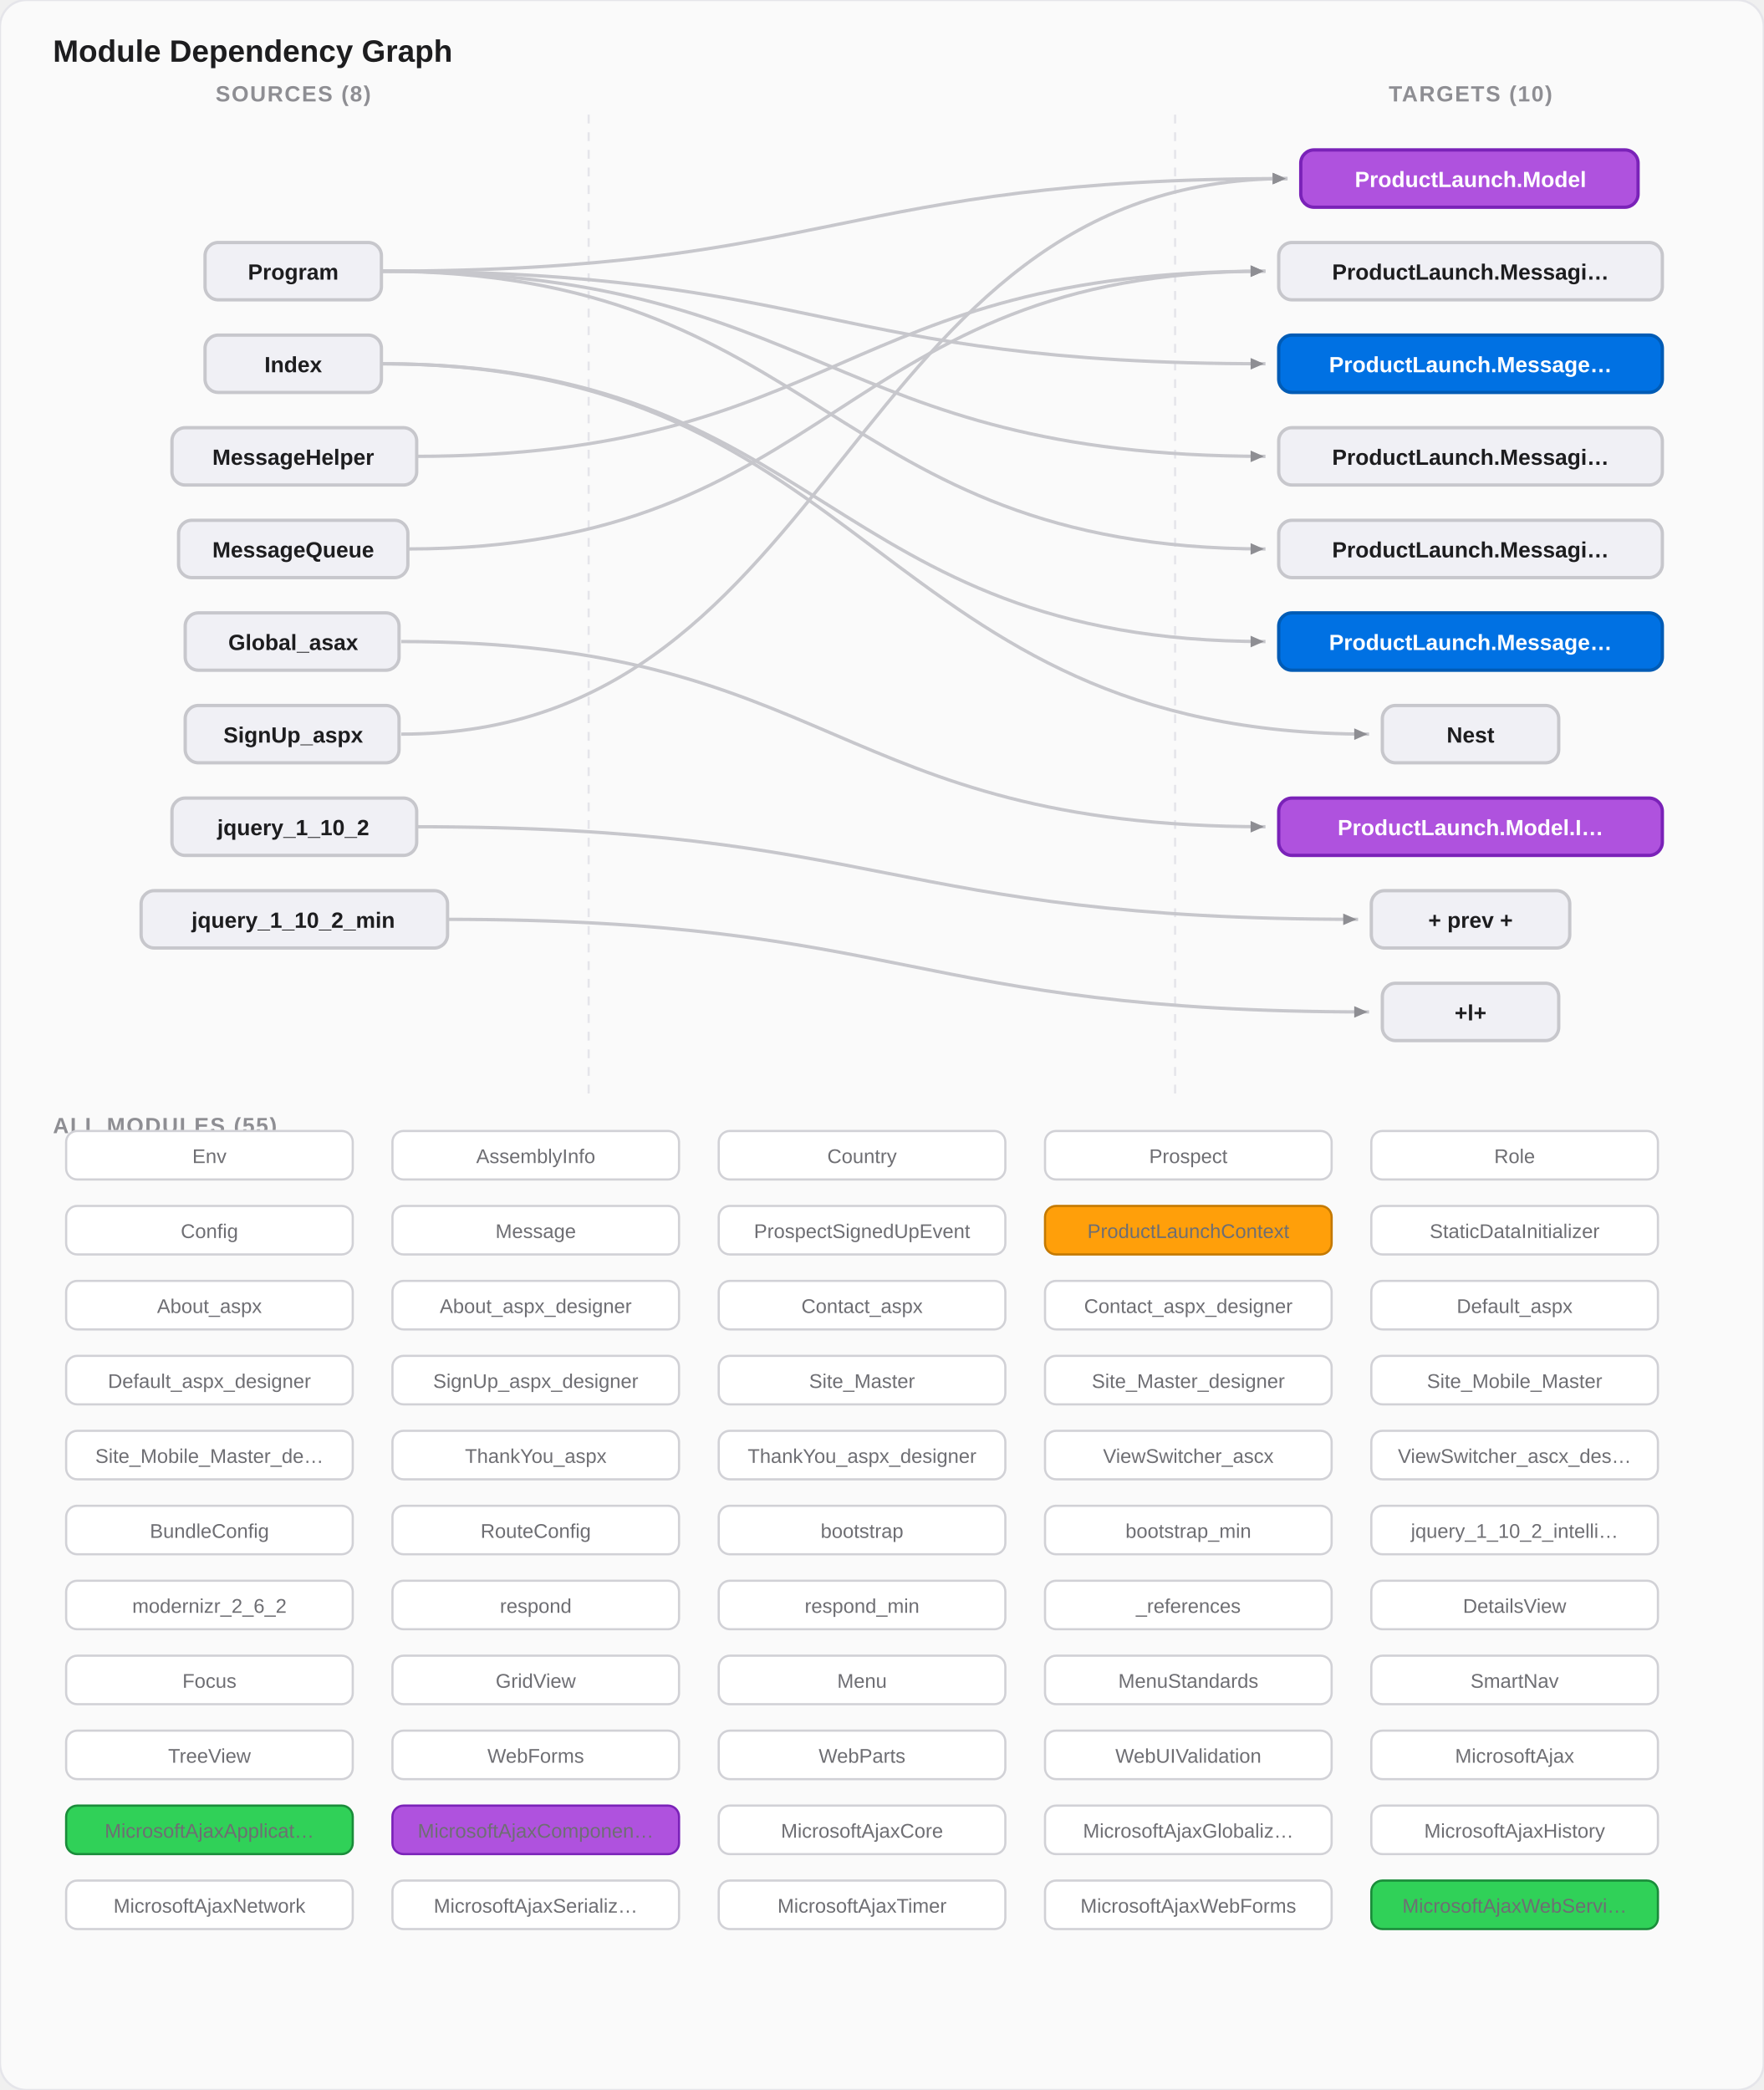
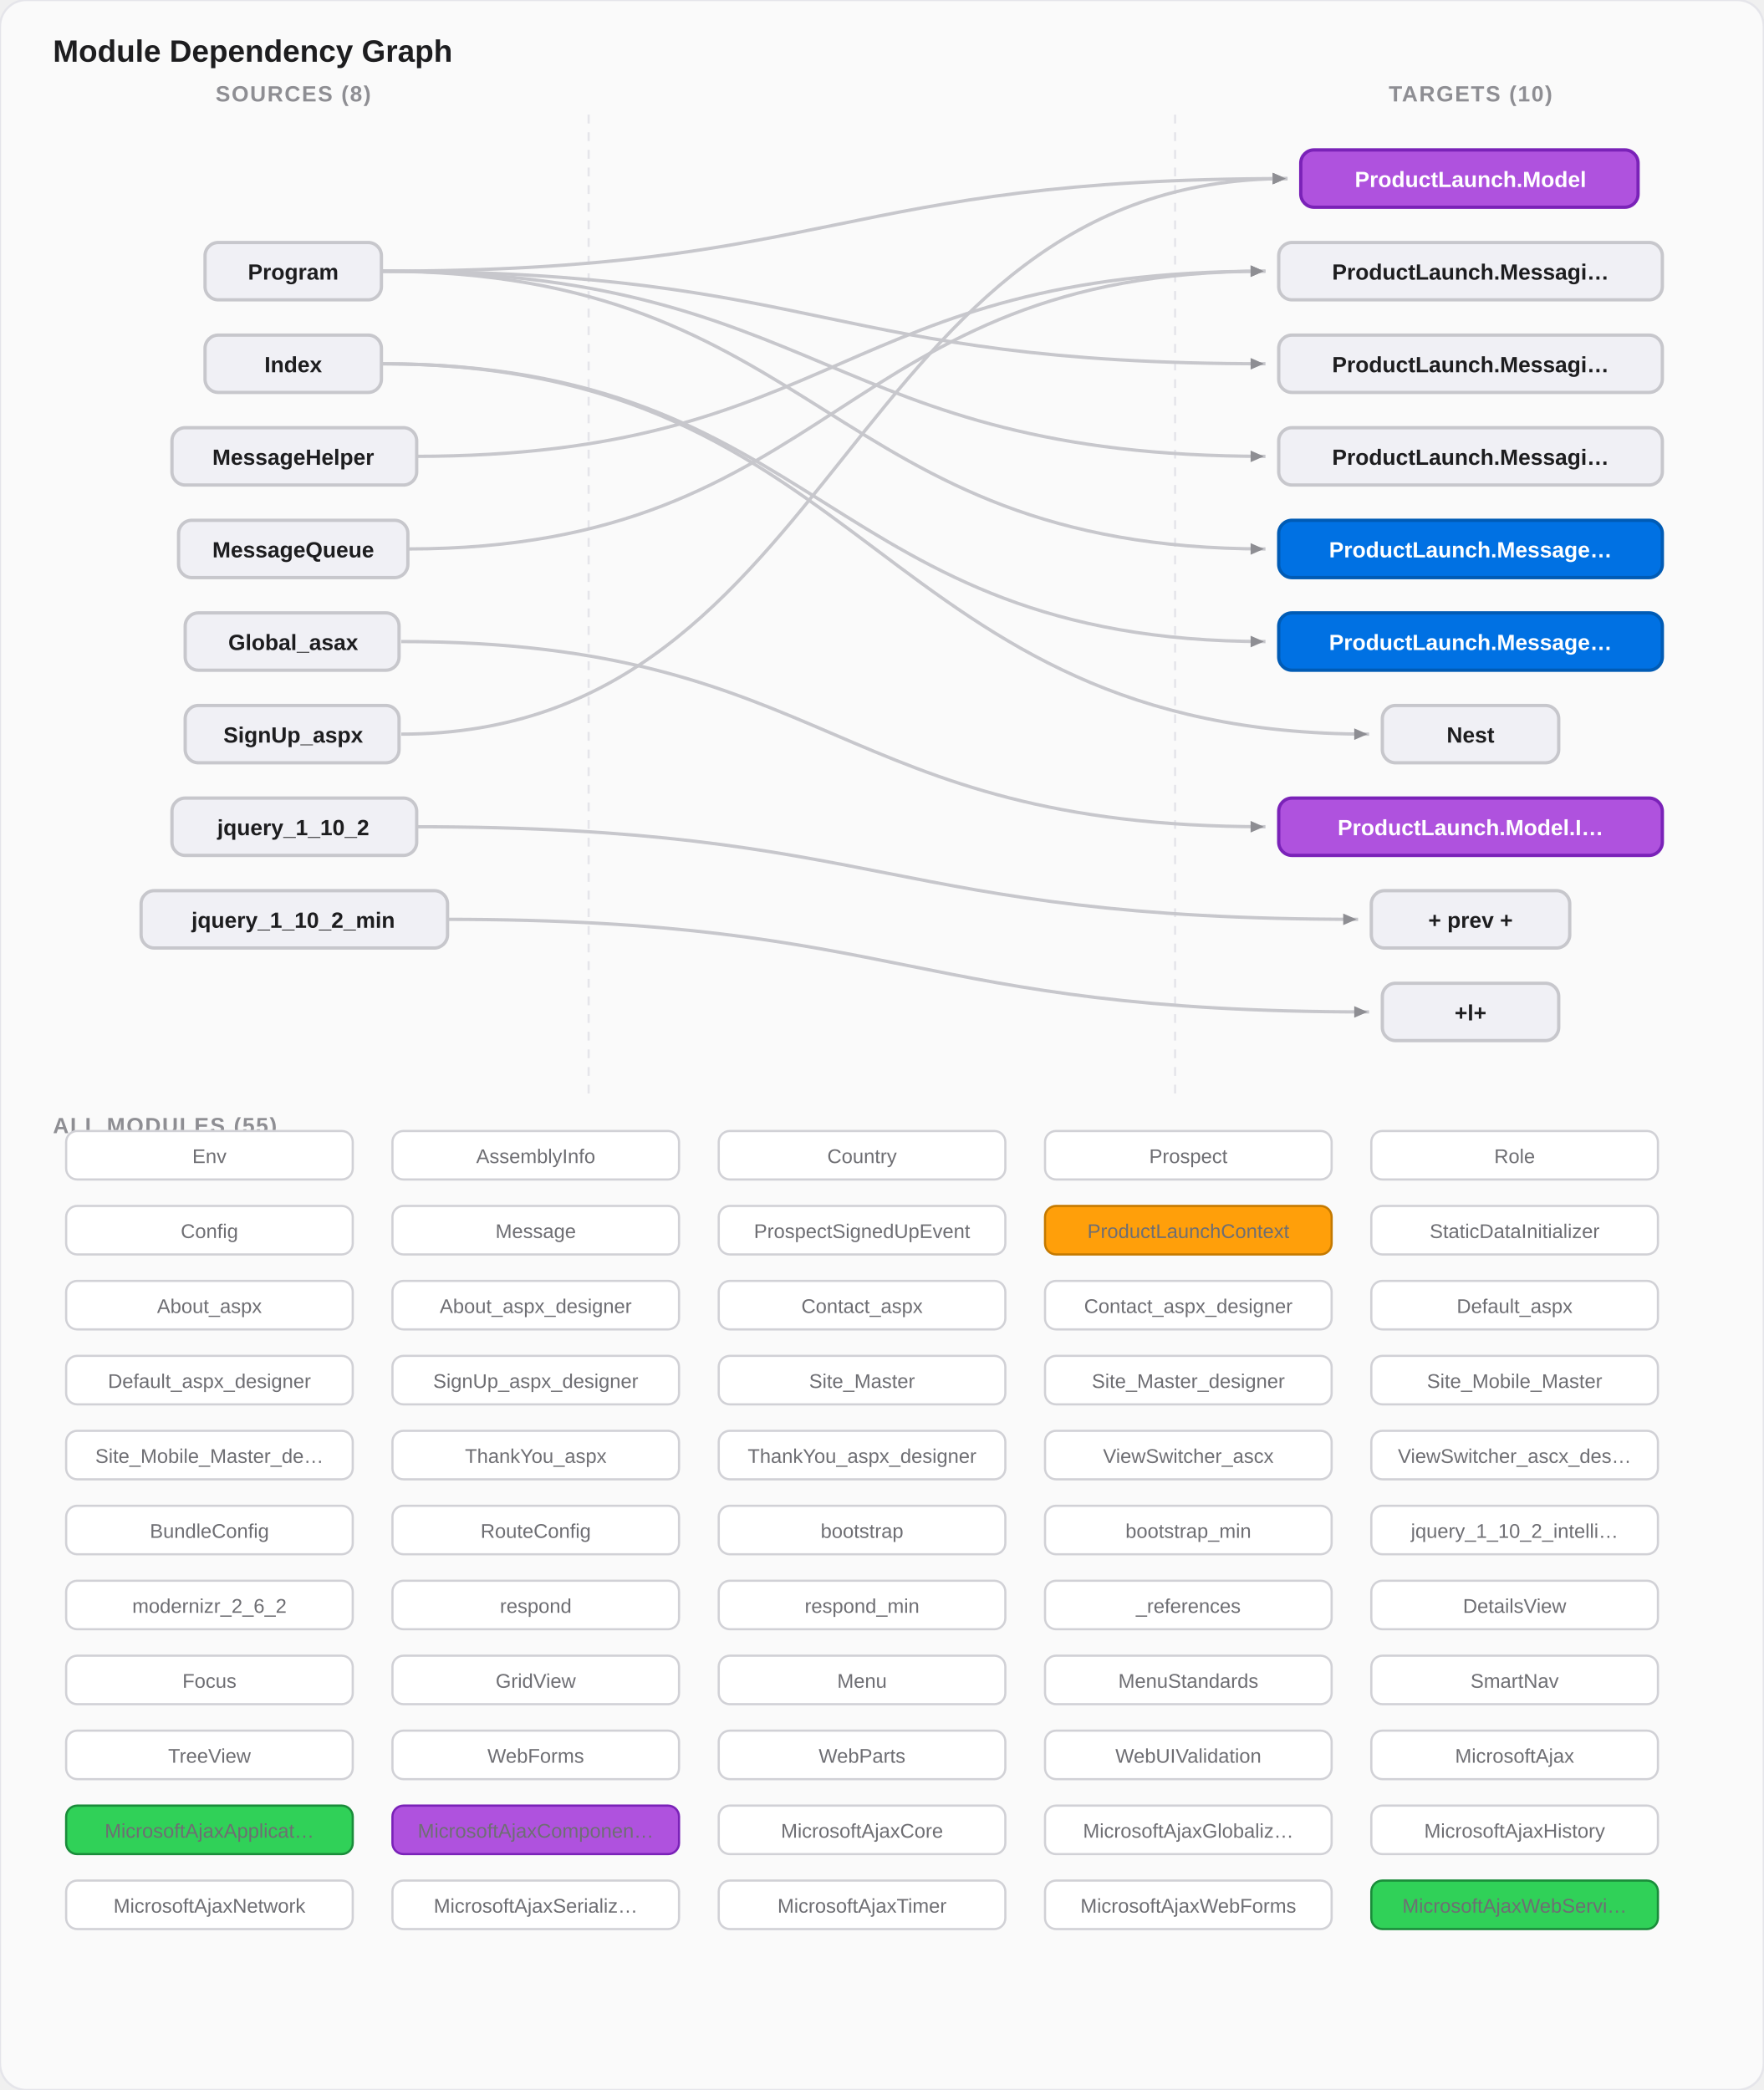
<svg xmlns="http://www.w3.org/2000/svg" width="800" height="948" viewBox="0 0 800 948">
  <defs>
    <marker id="arr" viewBox="0 0 10 10" refX="9" refY="5" markerWidth="5" markerHeight="5" orient="auto">
      <path d="M 0 1.5 L 8 5 L 0 8.5 z" fill="#8e8e93" />
    </marker>
  </defs>
  <rect width="800" height="948" fill="#fafafa" rx="12" stroke="#e5e5ea" stroke-width="1" />
  <style>
    .g-title { font: 700 14px -apple-system,BlinkMacSystemFont,"Helvetica Neue",Arial,sans-serif; fill:#1d1d1f; }
    .g-col   { font: 700 10px -apple-system,BlinkMacSystemFont,"Helvetica Neue",Arial,sans-serif; fill:#8e8e93; letter-spacing:.6px; }
    .g-sep   { fill: none; stroke: #e5e5ea; stroke-width: 1; stroke-dasharray: 4 4; }
    .g-lbl   { font: 600 10px -apple-system,BlinkMacSystemFont,"Helvetica Neue",Arial,sans-serif; text-anchor:middle; dominant-baseline:middle; }
    .g-iso   { font: 500 9px -apple-system,BlinkMacSystemFont,"Helvetica Neue",Arial,sans-serif; text-anchor:middle; dominant-baseline:middle; fill:#6e6e73; }
    .g-edge  { stroke:#c7c7cc; stroke-width:1.5; fill:none; marker-end:url(#arr); }
  </style>
  <text x="24" y="28" class="g-title">Module Dependency Graph</text>
  <text x="133" y="46" class="g-col" text-anchor="middle">SOURCES (8)</text>
  <text x="667" y="46" class="g-col" text-anchor="middle">TARGETS (10)</text>
  <line x1="267" y1="52" x2="267" y2="500" class="g-sep" />
  <line x1="533" y1="52" x2="533" y2="500" class="g-sep" />
  <path d="M 173,123 C 374,123 374,165 574,165" class="g-edge" />
  <path d="M 173,123 C 374,123 374,207 574,207" class="g-edge" />
  <path d="M 173,123 C 374,123 374,249 574,249" class="g-edge" />
  <path d="M 173,165 C 374,165 374,291 574,291" class="g-edge" />
  <path d="M 173,165 C 397,165 397,333 621,333" class="g-edge" />
  <path d="M 173,123 C 379,123 379,81 584,81" class="g-edge" />
  <path d="M 188,207 C 381,207 381,123 574,123" class="g-edge" />
  <path d="M 185,249 C 380,249 380,123 574,123" class="g-edge" />
  <path d="M 182,291 C 378,291 378,375 574,375" class="g-edge" />
  <path d="M 182,333 C 383,333 383,81 584,81" class="g-edge" />
  <path d="M 188,375 C 402,375 402,417 616,417" class="g-edge" />
  <path d="M 202,417 C 412,417 412,459 621,459" class="g-edge" />
  <rect x="93" y="110" width="80" height="26" rx="6" fill="#f0f0f5" stroke="#c7c7cc" stroke-width="1.5" />
  <text x="133" y="124" fill="#1d1d1f" class="g-lbl">Program</text>
  <rect x="93" y="152" width="80" height="26" rx="6" fill="#f0f0f5" stroke="#c7c7cc" stroke-width="1.5" />
  <text x="133" y="166" fill="#1d1d1f" class="g-lbl">Index</text>
  <rect x="78" y="194" width="111" height="26" rx="6" fill="#f0f0f5" stroke="#c7c7cc" stroke-width="1.5" />
  <text x="133" y="208" fill="#1d1d1f" class="g-lbl">MessageHelper</text>
  <rect x="81" y="236" width="104" height="26" rx="6" fill="#f0f0f5" stroke="#c7c7cc" stroke-width="1.5" />
  <text x="133" y="250" fill="#1d1d1f" class="g-lbl">MessageQueue</text>
  <rect x="84" y="278" width="97" height="26" rx="6" fill="#f0f0f5" stroke="#c7c7cc" stroke-width="1.5" />
  <text x="133" y="292" fill="#1d1d1f" class="g-lbl">Global_asax</text>
  <rect x="84" y="320" width="97" height="26" rx="6" fill="#f0f0f5" stroke="#c7c7cc" stroke-width="1.5" />
  <text x="133" y="334" fill="#1d1d1f" class="g-lbl">SignUp_aspx</text>
  <rect x="78" y="362" width="111" height="26" rx="6" fill="#f0f0f5" stroke="#c7c7cc" stroke-width="1.5" />
  <text x="133" y="376" fill="#1d1d1f" class="g-lbl">jquery_1_10_2</text>
  <rect x="64" y="404" width="139" height="26" rx="6" fill="#f0f0f5" stroke="#c7c7cc" stroke-width="1.5" />
  <text x="133" y="418" fill="#1d1d1f" class="g-lbl">jquery_1_10_2_min</text>
  <rect x="590" y="68" width="153" height="26" rx="6" fill="#af52de" stroke="#7a22b8" stroke-width="1.5" />
  <text x="667" y="82" fill="#ffffff" class="g-lbl">ProductLaunch.Model</text>
  <rect x="580" y="110" width="174" height="26" rx="6" fill="#f0f0f5" stroke="#c7c7cc" stroke-width="1.5" />
  <text x="667" y="124" fill="#1d1d1f" class="g-lbl">ProductLaunch.Messagi…</text>
-   <rect x="580" y="152" width="174" height="26" rx="6" fill="#0071e3" stroke="#005bb5" stroke-width="1.5" />
-   <text x="667" y="166" fill="#ffffff" class="g-lbl">ProductLaunch.Message…</text>
+   <rect x="580" y="152" width="174" height="26" rx="6" fill="#f0f0f5" stroke="#c7c7cc" stroke-width="1.5" />
+   <text x="667" y="166" fill="#1d1d1f" class="g-lbl">ProductLaunch.Messagi…</text>
  <rect x="580" y="194" width="174" height="26" rx="6" fill="#f0f0f5" stroke="#c7c7cc" stroke-width="1.5" />
  <text x="667" y="208" fill="#1d1d1f" class="g-lbl">ProductLaunch.Messagi…</text>
-   <rect x="580" y="236" width="174" height="26" rx="6" fill="#f0f0f5" stroke="#c7c7cc" stroke-width="1.5" />
-   <text x="667" y="250" fill="#1d1d1f" class="g-lbl">ProductLaunch.Messagi…</text>
+   <rect x="580" y="236" width="174" height="26" rx="6" fill="#0071e3" stroke="#005bb5" stroke-width="1.5" />
+   <text x="667" y="250" fill="#ffffff" class="g-lbl">ProductLaunch.Message…</text>
  <rect x="580" y="278" width="174" height="26" rx="6" fill="#0071e3" stroke="#005bb5" stroke-width="1.5" />
  <text x="667" y="292" fill="#ffffff" class="g-lbl">ProductLaunch.Message…</text>
  <rect x="627" y="320" width="80" height="26" rx="6" fill="#f0f0f5" stroke="#c7c7cc" stroke-width="1.5" />
  <text x="667" y="334" fill="#1d1d1f" class="g-lbl">Nest</text>
  <rect x="580" y="362" width="174" height="26" rx="6" fill="#af52de" stroke="#7a22b8" stroke-width="1.5" />
  <text x="667" y="376" fill="#ffffff" class="g-lbl">ProductLaunch.Model.I…</text>
  <rect x="622" y="404" width="90" height="26" rx="6" fill="#f0f0f5" stroke="#c7c7cc" stroke-width="1.5" />
  <text x="667" y="418" fill="#1d1d1f" class="g-lbl"> + prev + </text>
  <rect x="627" y="446" width="80" height="26" rx="6" fill="#f0f0f5" stroke="#c7c7cc" stroke-width="1.5" />
  <text x="667" y="460" fill="#1d1d1f" class="g-lbl">+l+</text>
  <text x="24" y="514" class="g-col">ALL MODULES (55)</text>
  <rect x="30" y="513" width="130" height="22" rx="5" fill="#ffffff" stroke="#d1d1d6" stroke-width="1" />
  <text x="95" y="525" fill="#6e6e73" class="g-iso">Env</text>
  <rect x="178" y="513" width="130" height="22" rx="5" fill="#ffffff" stroke="#d1d1d6" stroke-width="1" />
  <text x="243" y="525" fill="#6e6e73" class="g-iso">AssemblyInfo</text>
  <rect x="326" y="513" width="130" height="22" rx="5" fill="#ffffff" stroke="#d1d1d6" stroke-width="1" />
  <text x="391" y="525" fill="#6e6e73" class="g-iso">Country</text>
  <rect x="474" y="513" width="130" height="22" rx="5" fill="#ffffff" stroke="#d1d1d6" stroke-width="1" />
  <text x="539" y="525" fill="#6e6e73" class="g-iso">Prospect</text>
  <rect x="622" y="513" width="130" height="22" rx="5" fill="#ffffff" stroke="#d1d1d6" stroke-width="1" />
  <text x="687" y="525" fill="#6e6e73" class="g-iso">Role</text>
  <rect x="30" y="547" width="130" height="22" rx="5" fill="#ffffff" stroke="#d1d1d6" stroke-width="1" />
  <text x="95" y="559" fill="#6e6e73" class="g-iso">Config</text>
  <rect x="178" y="547" width="130" height="22" rx="5" fill="#ffffff" stroke="#d1d1d6" stroke-width="1" />
  <text x="243" y="559" fill="#6e6e73" class="g-iso">Message</text>
  <rect x="326" y="547" width="130" height="22" rx="5" fill="#ffffff" stroke="#d1d1d6" stroke-width="1" />
  <text x="391" y="559" fill="#6e6e73" class="g-iso">ProspectSignedUpEvent</text>
  <rect x="474" y="547" width="130" height="22" rx="5" fill="#ff9f0a" stroke="#c47900" stroke-width="1" />
  <text x="539" y="559" fill="#ffffff" class="g-iso">ProductLaunchContext</text>
  <rect x="622" y="547" width="130" height="22" rx="5" fill="#ffffff" stroke="#d1d1d6" stroke-width="1" />
  <text x="687" y="559" fill="#6e6e73" class="g-iso">StaticDataInitializer</text>
  <rect x="30" y="581" width="130" height="22" rx="5" fill="#ffffff" stroke="#d1d1d6" stroke-width="1" />
  <text x="95" y="593" fill="#6e6e73" class="g-iso">About_aspx</text>
  <rect x="178" y="581" width="130" height="22" rx="5" fill="#ffffff" stroke="#d1d1d6" stroke-width="1" />
  <text x="243" y="593" fill="#6e6e73" class="g-iso">About_aspx_designer</text>
  <rect x="326" y="581" width="130" height="22" rx="5" fill="#ffffff" stroke="#d1d1d6" stroke-width="1" />
  <text x="391" y="593" fill="#6e6e73" class="g-iso">Contact_aspx</text>
  <rect x="474" y="581" width="130" height="22" rx="5" fill="#ffffff" stroke="#d1d1d6" stroke-width="1" />
  <text x="539" y="593" fill="#6e6e73" class="g-iso">Contact_aspx_designer</text>
  <rect x="622" y="581" width="130" height="22" rx="5" fill="#ffffff" stroke="#d1d1d6" stroke-width="1" />
  <text x="687" y="593" fill="#6e6e73" class="g-iso">Default_aspx</text>
  <rect x="30" y="615" width="130" height="22" rx="5" fill="#ffffff" stroke="#d1d1d6" stroke-width="1" />
  <text x="95" y="627" fill="#6e6e73" class="g-iso">Default_aspx_designer</text>
  <rect x="178" y="615" width="130" height="22" rx="5" fill="#ffffff" stroke="#d1d1d6" stroke-width="1" />
  <text x="243" y="627" fill="#6e6e73" class="g-iso">SignUp_aspx_designer</text>
  <rect x="326" y="615" width="130" height="22" rx="5" fill="#ffffff" stroke="#d1d1d6" stroke-width="1" />
  <text x="391" y="627" fill="#6e6e73" class="g-iso">Site_Master</text>
  <rect x="474" y="615" width="130" height="22" rx="5" fill="#ffffff" stroke="#d1d1d6" stroke-width="1" />
  <text x="539" y="627" fill="#6e6e73" class="g-iso">Site_Master_designer</text>
  <rect x="622" y="615" width="130" height="22" rx="5" fill="#ffffff" stroke="#d1d1d6" stroke-width="1" />
  <text x="687" y="627" fill="#6e6e73" class="g-iso">Site_Mobile_Master</text>
  <rect x="30" y="649" width="130" height="22" rx="5" fill="#ffffff" stroke="#d1d1d6" stroke-width="1" />
  <text x="95" y="661" fill="#6e6e73" class="g-iso">Site_Mobile_Master_de…</text>
  <rect x="178" y="649" width="130" height="22" rx="5" fill="#ffffff" stroke="#d1d1d6" stroke-width="1" />
  <text x="243" y="661" fill="#6e6e73" class="g-iso">ThankYou_aspx</text>
  <rect x="326" y="649" width="130" height="22" rx="5" fill="#ffffff" stroke="#d1d1d6" stroke-width="1" />
  <text x="391" y="661" fill="#6e6e73" class="g-iso">ThankYou_aspx_designer</text>
  <rect x="474" y="649" width="130" height="22" rx="5" fill="#ffffff" stroke="#d1d1d6" stroke-width="1" />
  <text x="539" y="661" fill="#6e6e73" class="g-iso">ViewSwitcher_ascx</text>
  <rect x="622" y="649" width="130" height="22" rx="5" fill="#ffffff" stroke="#d1d1d6" stroke-width="1" />
  <text x="687" y="661" fill="#6e6e73" class="g-iso">ViewSwitcher_ascx_des…</text>
  <rect x="30" y="683" width="130" height="22" rx="5" fill="#ffffff" stroke="#d1d1d6" stroke-width="1" />
  <text x="95" y="695" fill="#6e6e73" class="g-iso">BundleConfig</text>
  <rect x="178" y="683" width="130" height="22" rx="5" fill="#ffffff" stroke="#d1d1d6" stroke-width="1" />
  <text x="243" y="695" fill="#6e6e73" class="g-iso">RouteConfig</text>
  <rect x="326" y="683" width="130" height="22" rx="5" fill="#ffffff" stroke="#d1d1d6" stroke-width="1" />
  <text x="391" y="695" fill="#6e6e73" class="g-iso">bootstrap</text>
  <rect x="474" y="683" width="130" height="22" rx="5" fill="#ffffff" stroke="#d1d1d6" stroke-width="1" />
  <text x="539" y="695" fill="#6e6e73" class="g-iso">bootstrap_min</text>
  <rect x="622" y="683" width="130" height="22" rx="5" fill="#ffffff" stroke="#d1d1d6" stroke-width="1" />
  <text x="687" y="695" fill="#6e6e73" class="g-iso">jquery_1_10_2_intelli…</text>
  <rect x="30" y="717" width="130" height="22" rx="5" fill="#ffffff" stroke="#d1d1d6" stroke-width="1" />
  <text x="95" y="729" fill="#6e6e73" class="g-iso">modernizr_2_6_2</text>
  <rect x="178" y="717" width="130" height="22" rx="5" fill="#ffffff" stroke="#d1d1d6" stroke-width="1" />
  <text x="243" y="729" fill="#6e6e73" class="g-iso">respond</text>
  <rect x="326" y="717" width="130" height="22" rx="5" fill="#ffffff" stroke="#d1d1d6" stroke-width="1" />
  <text x="391" y="729" fill="#6e6e73" class="g-iso">respond_min</text>
  <rect x="474" y="717" width="130" height="22" rx="5" fill="#ffffff" stroke="#d1d1d6" stroke-width="1" />
  <text x="539" y="729" fill="#6e6e73" class="g-iso">_references</text>
  <rect x="622" y="717" width="130" height="22" rx="5" fill="#ffffff" stroke="#d1d1d6" stroke-width="1" />
  <text x="687" y="729" fill="#6e6e73" class="g-iso">DetailsView</text>
  <rect x="30" y="751" width="130" height="22" rx="5" fill="#ffffff" stroke="#d1d1d6" stroke-width="1" />
  <text x="95" y="763" fill="#6e6e73" class="g-iso">Focus</text>
  <rect x="178" y="751" width="130" height="22" rx="5" fill="#ffffff" stroke="#d1d1d6" stroke-width="1" />
  <text x="243" y="763" fill="#6e6e73" class="g-iso">GridView</text>
  <rect x="326" y="751" width="130" height="22" rx="5" fill="#ffffff" stroke="#d1d1d6" stroke-width="1" />
  <text x="391" y="763" fill="#6e6e73" class="g-iso">Menu</text>
  <rect x="474" y="751" width="130" height="22" rx="5" fill="#ffffff" stroke="#d1d1d6" stroke-width="1" />
  <text x="539" y="763" fill="#6e6e73" class="g-iso">MenuStandards</text>
  <rect x="622" y="751" width="130" height="22" rx="5" fill="#ffffff" stroke="#d1d1d6" stroke-width="1" />
  <text x="687" y="763" fill="#6e6e73" class="g-iso">SmartNav</text>
  <rect x="30" y="785" width="130" height="22" rx="5" fill="#ffffff" stroke="#d1d1d6" stroke-width="1" />
  <text x="95" y="797" fill="#6e6e73" class="g-iso">TreeView</text>
  <rect x="178" y="785" width="130" height="22" rx="5" fill="#ffffff" stroke="#d1d1d6" stroke-width="1" />
  <text x="243" y="797" fill="#6e6e73" class="g-iso">WebForms</text>
  <rect x="326" y="785" width="130" height="22" rx="5" fill="#ffffff" stroke="#d1d1d6" stroke-width="1" />
  <text x="391" y="797" fill="#6e6e73" class="g-iso">WebParts</text>
  <rect x="474" y="785" width="130" height="22" rx="5" fill="#ffffff" stroke="#d1d1d6" stroke-width="1" />
  <text x="539" y="797" fill="#6e6e73" class="g-iso">WebUIValidation</text>
  <rect x="622" y="785" width="130" height="22" rx="5" fill="#ffffff" stroke="#d1d1d6" stroke-width="1" />
  <text x="687" y="797" fill="#6e6e73" class="g-iso">MicrosoftAjax</text>
  <rect x="30" y="819" width="130" height="22" rx="5" fill="#30d158" stroke="#1a8c3a" stroke-width="1" />
  <text x="95" y="831" fill="#ffffff" class="g-iso">MicrosoftAjaxApplicat…</text>
  <rect x="178" y="819" width="130" height="22" rx="5" fill="#af52de" stroke="#7a22b8" stroke-width="1" />
  <text x="243" y="831" fill="#ffffff" class="g-iso">MicrosoftAjaxComponen…</text>
  <rect x="326" y="819" width="130" height="22" rx="5" fill="#ffffff" stroke="#d1d1d6" stroke-width="1" />
  <text x="391" y="831" fill="#6e6e73" class="g-iso">MicrosoftAjaxCore</text>
  <rect x="474" y="819" width="130" height="22" rx="5" fill="#ffffff" stroke="#d1d1d6" stroke-width="1" />
  <text x="539" y="831" fill="#6e6e73" class="g-iso">MicrosoftAjaxGlobaliz…</text>
  <rect x="622" y="819" width="130" height="22" rx="5" fill="#ffffff" stroke="#d1d1d6" stroke-width="1" />
  <text x="687" y="831" fill="#6e6e73" class="g-iso">MicrosoftAjaxHistory</text>
  <rect x="30" y="853" width="130" height="22" rx="5" fill="#ffffff" stroke="#d1d1d6" stroke-width="1" />
  <text x="95" y="865" fill="#6e6e73" class="g-iso">MicrosoftAjaxNetwork</text>
  <rect x="178" y="853" width="130" height="22" rx="5" fill="#ffffff" stroke="#d1d1d6" stroke-width="1" />
  <text x="243" y="865" fill="#6e6e73" class="g-iso">MicrosoftAjaxSerializ…</text>
  <rect x="326" y="853" width="130" height="22" rx="5" fill="#ffffff" stroke="#d1d1d6" stroke-width="1" />
  <text x="391" y="865" fill="#6e6e73" class="g-iso">MicrosoftAjaxTimer</text>
  <rect x="474" y="853" width="130" height="22" rx="5" fill="#ffffff" stroke="#d1d1d6" stroke-width="1" />
  <text x="539" y="865" fill="#6e6e73" class="g-iso">MicrosoftAjaxWebForms</text>
  <rect x="622" y="853" width="130" height="22" rx="5" fill="#30d158" stroke="#1a8c3a" stroke-width="1" />
  <text x="687" y="865" fill="#ffffff" class="g-iso">MicrosoftAjaxWebServi…</text>
</svg>
